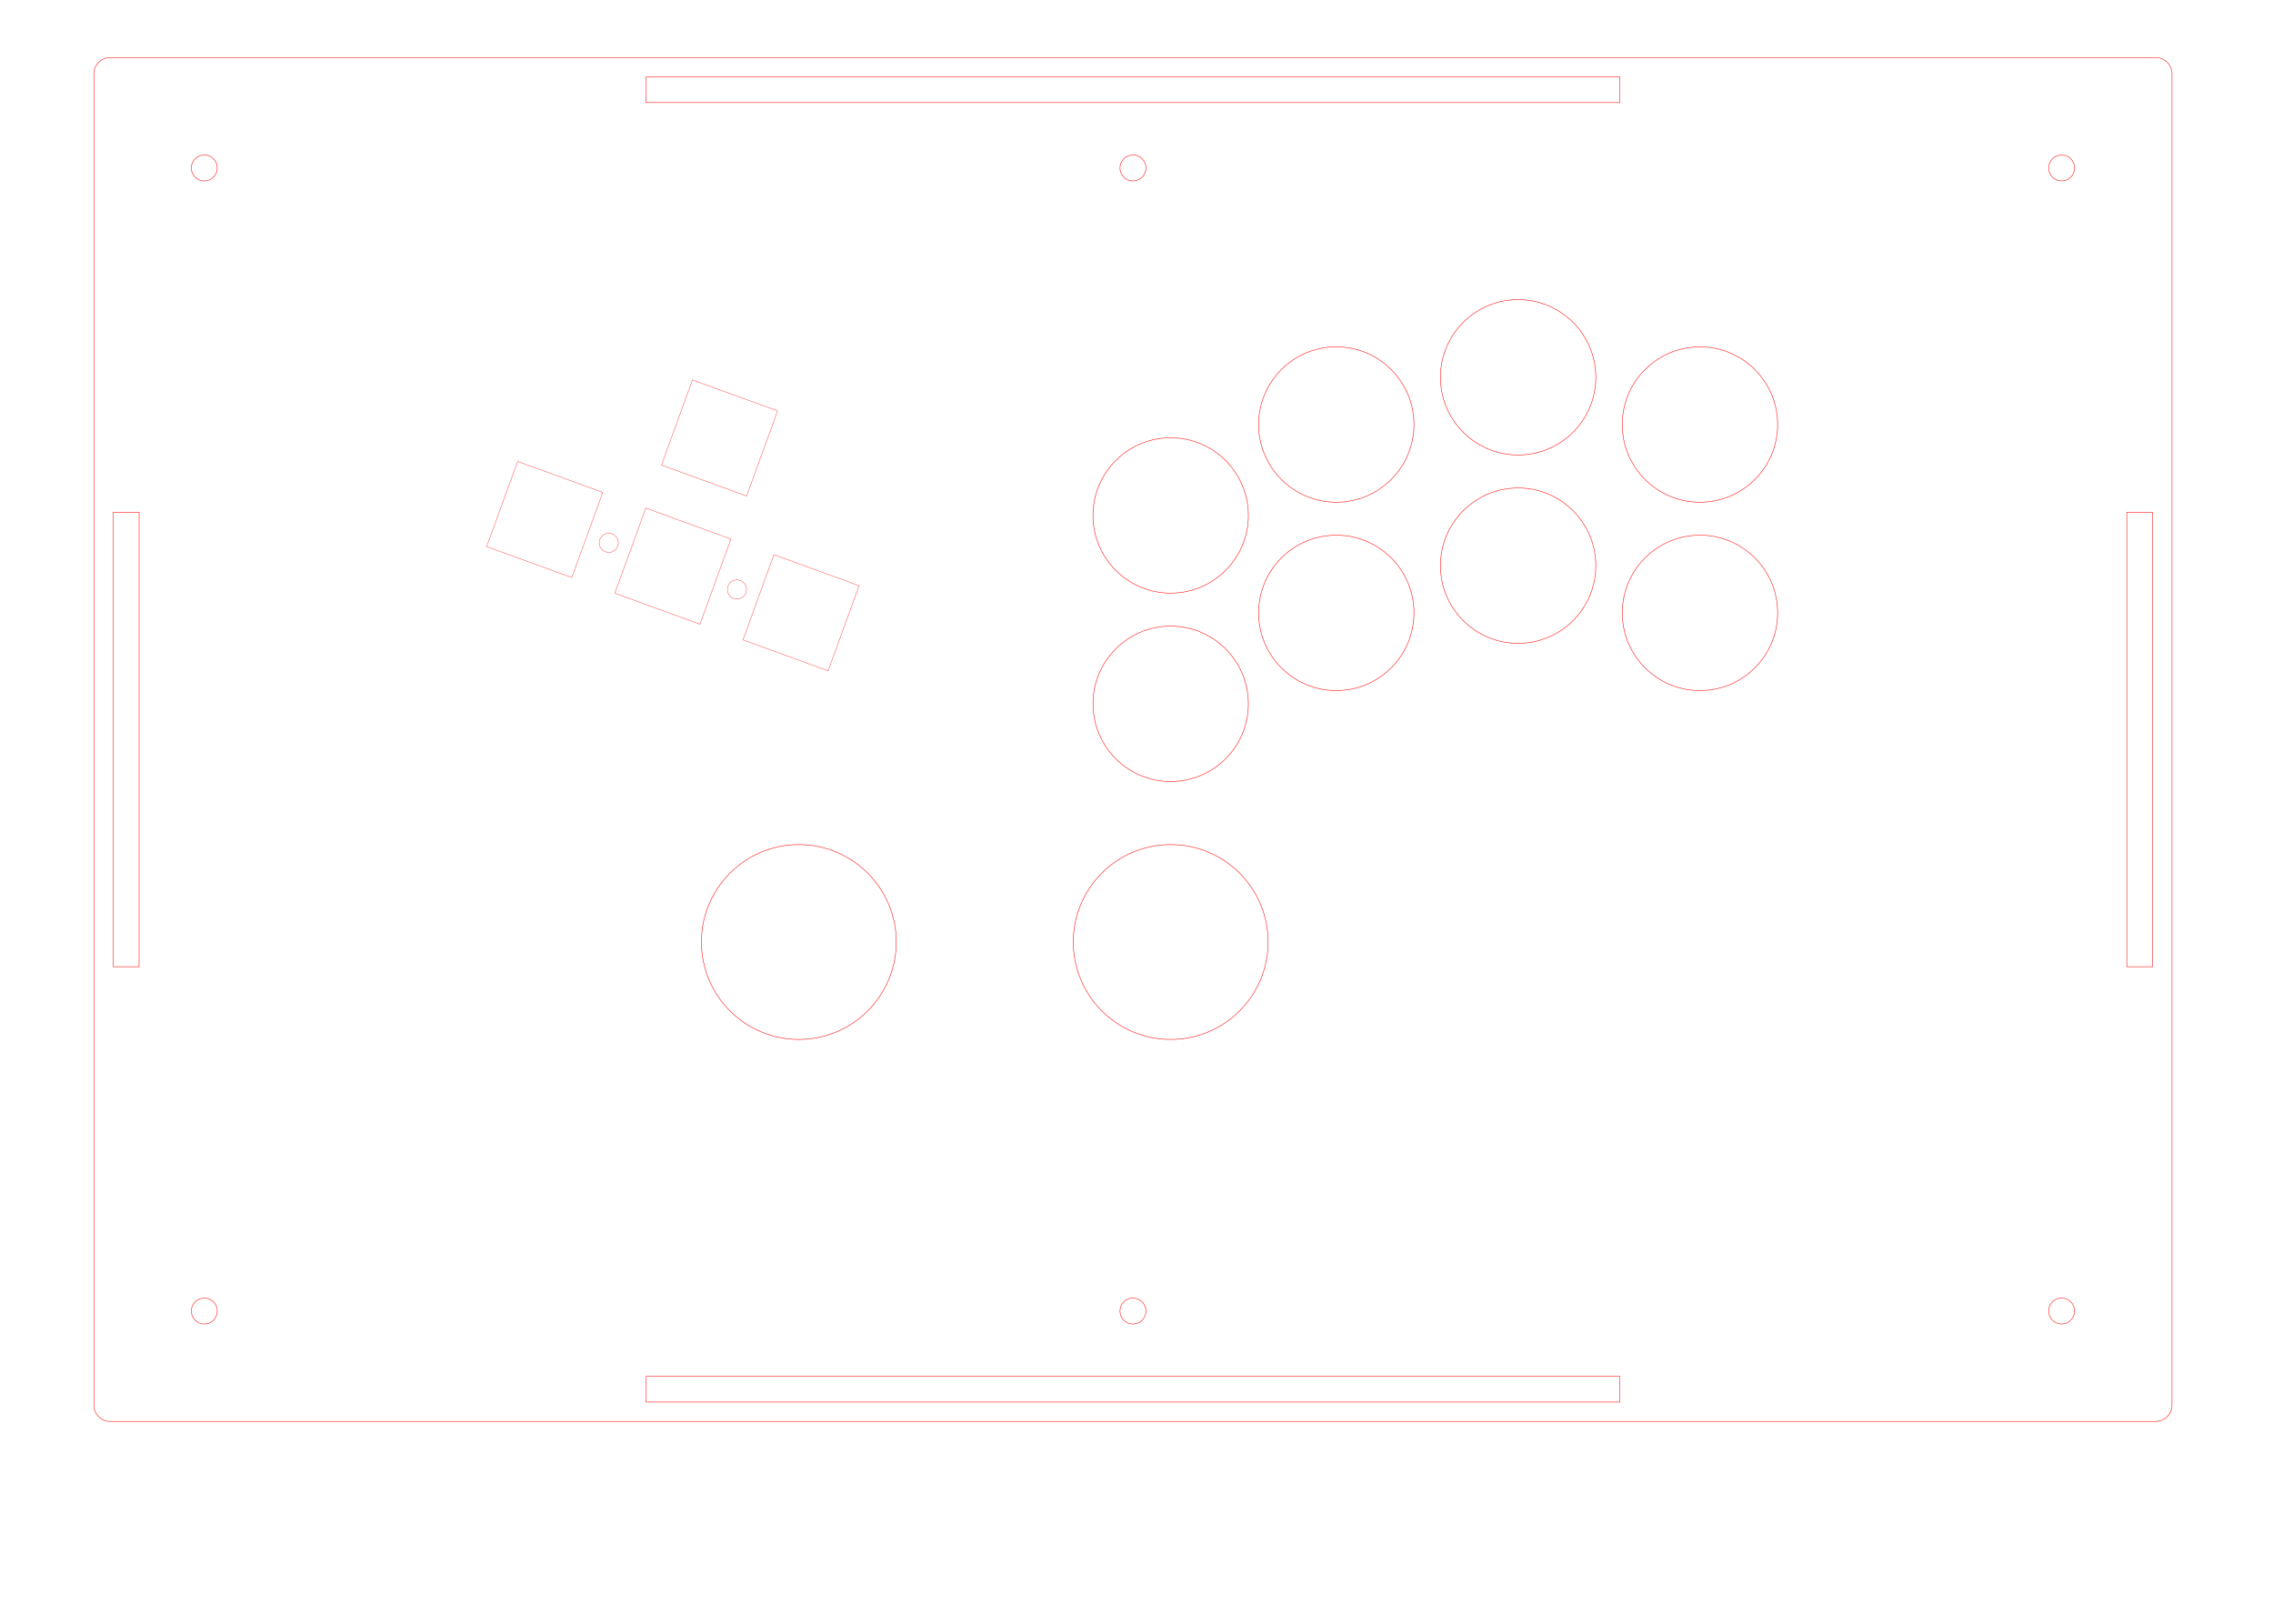
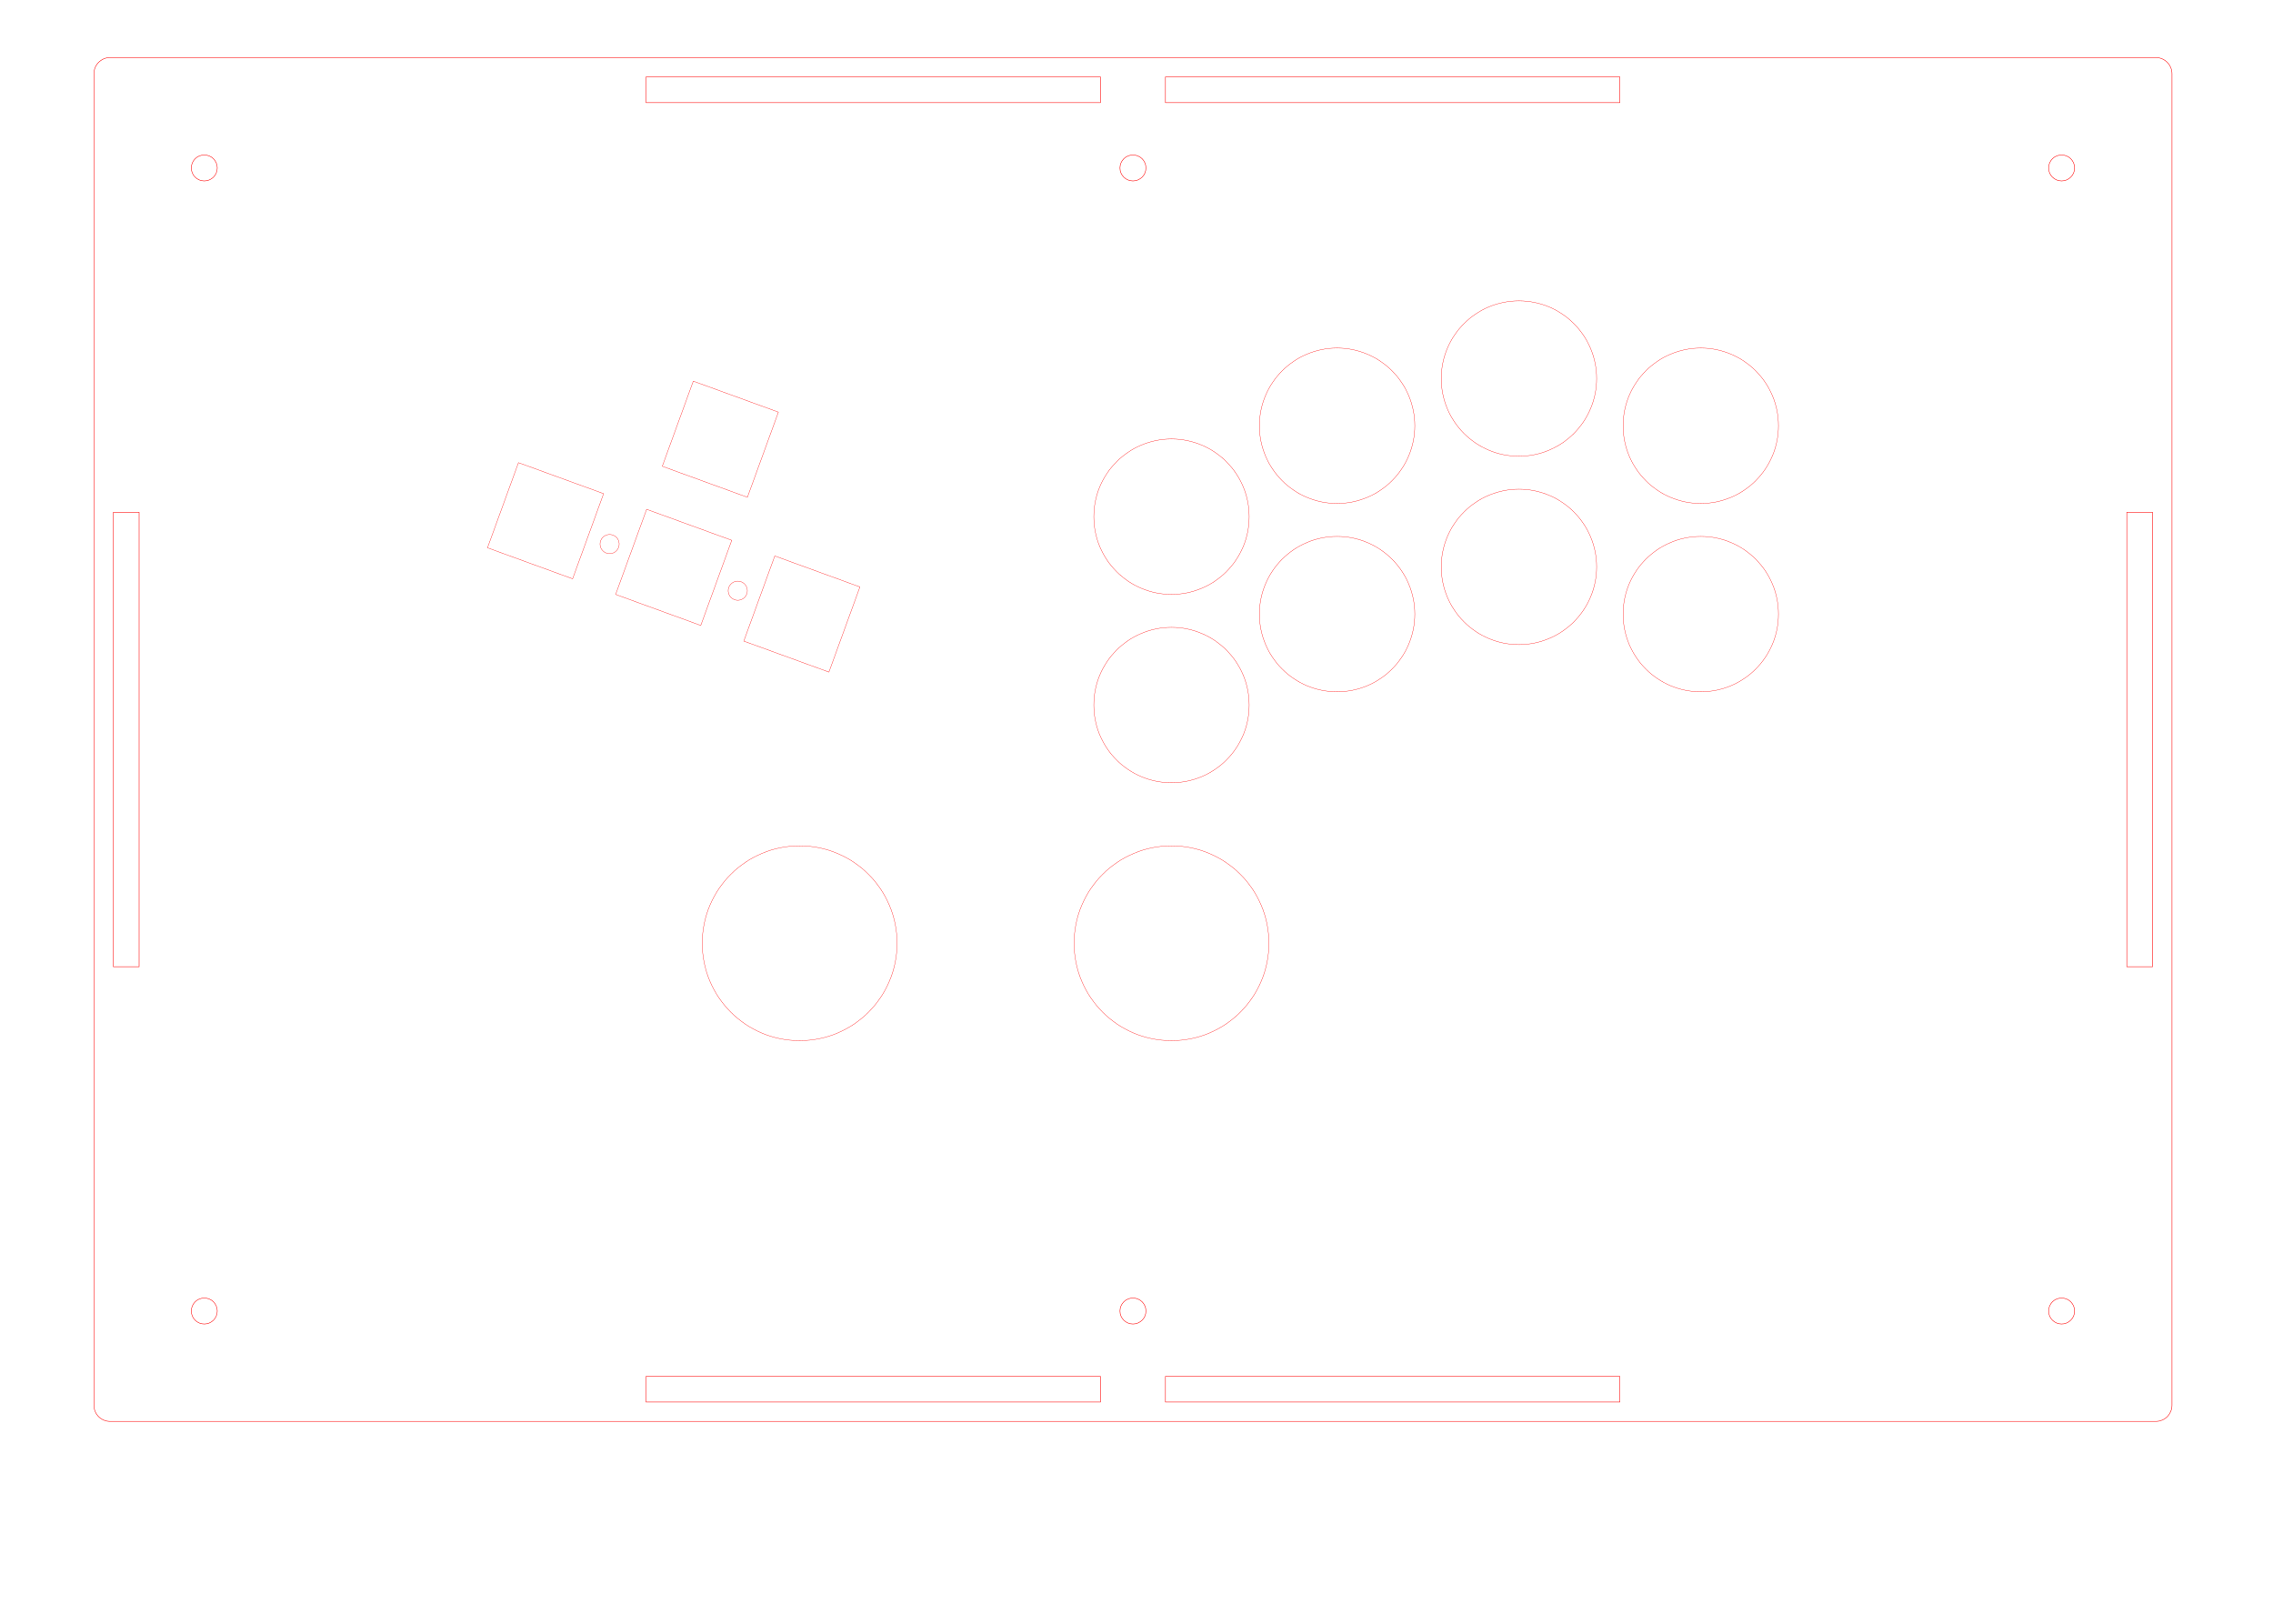
<svg xmlns="http://www.w3.org/2000/svg" xml:space="preserve" width="350mm" height="250mm" version="1.1" style="clip-rule:evenodd;fill-rule:evenodd;image-rendering:optimizeQuality;shape-rendering:geometricPrecision;text-rendering:geometricPrecision" viewBox="0 0 35000 25000" id="svg46">
  <defs id="defs4">
    <style type="text/css" id="style2">
   
    .str0 {stroke:red;stroke-width:7.62;stroke-miterlimit:22.926}
    .fil0 {fill:none}
   
  </style>
  </defs>
  <g id="Layer_x0020_1">
-     <circle class="fil0 str0" cx="18026.381" cy="10836.326" id="circle17" r="1196.19" />
-     <circle class="fil0 str0" cx="18026.381" cy="7936.326" id="circle17-7" r="1196.19" style="clip-rule:evenodd;fill:none;fill-rule:evenodd;stroke:#ff0000;stroke-width:7.62;stroke-miterlimit:22.926;image-rendering:optimizeQuality;shape-rendering:geometricPrecision;text-rendering:geometricPrecision" />
-     <circle class="fil0 str0" cx="20576.301" cy="9436.325" id="circle17-8" r="1196.19" style="clip-rule:evenodd;fill:none;fill-rule:evenodd;stroke:#ff0000;stroke-width:7.62;stroke-miterlimit:22.926;image-rendering:optimizeQuality;shape-rendering:geometricPrecision;text-rendering:geometricPrecision" />
-     <circle class="fil0 str0" cx="20576.301" cy="6536.326" id="circle17-7-0" r="1196.19" style="clip-rule:evenodd;fill:none;fill-rule:evenodd;stroke:#ff0000;stroke-width:7.62;stroke-miterlimit:22.926;image-rendering:optimizeQuality;shape-rendering:geometricPrecision;text-rendering:geometricPrecision" />
-     <circle class="fil0 str0" cx="26176.264" cy="6536.326" id="circle17-8-4" r="1196.19" style="clip-rule:evenodd;fill:none;fill-rule:evenodd;stroke:#ff0000;stroke-width:7.62;stroke-miterlimit:22.926;image-rendering:optimizeQuality;shape-rendering:geometricPrecision;text-rendering:geometricPrecision" />
-     <circle class="fil0 str0" cx="26176.264" cy="9436.325" id="circle17-7-0-3" r="1196.19" style="clip-rule:evenodd;fill:none;fill-rule:evenodd;stroke:#ff0000;stroke-width:7.62;stroke-miterlimit:22.926;image-rendering:optimizeQuality;shape-rendering:geometricPrecision;text-rendering:geometricPrecision" />
-     <circle class="fil0 str0" cx="23376.264" cy="8709.299" id="circle17-8-6" r="1196.19" style="clip-rule:evenodd;fill:none;fill-rule:evenodd;stroke:#ff0000;stroke-width:7.62;stroke-miterlimit:22.926;image-rendering:optimizeQuality;shape-rendering:geometricPrecision;text-rendering:geometricPrecision" />
-     <circle class="fil0 str0" cx="23376.264" cy="5809.3" id="circle17-7-0-6" r="1196.19" style="clip-rule:evenodd;fill:none;fill-rule:evenodd;stroke:#ff0000;stroke-width:7.62;stroke-miterlimit:22.926;image-rendering:optimizeQuality;shape-rendering:geometricPrecision;text-rendering:geometricPrecision" />
-     <circle class="fil0 str0" cx="18026.381" cy="14503.811" r="1500" id="circle37-2" style="clip-rule:evenodd;fill:none;fill-rule:evenodd;stroke:#ff0000;stroke-width:7.62;stroke-miterlimit:22.926;image-rendering:optimizeQuality;shape-rendering:geometricPrecision;text-rendering:geometricPrecision" />
-     <circle class="fil0 str0" cx="12300.701" cy="14503.811" r="1500" id="circle37-2-1" style="clip-rule:evenodd;fill:none;fill-rule:evenodd;stroke:#ff0000;stroke-width:7.62;stroke-miterlimit:22.926;image-rendering:optimizeQuality;shape-rendering:geometricPrecision;text-rendering:geometricPrecision" />
-     <rect class="fil0 str0" x="1446.01" y="886.31" width="31998.754" height="20998.756" id="rect7-4" rx="250" ry="250" style="clip-rule:evenodd;fill:none;fill-rule:evenodd;stroke:#ff0000;stroke-width:7.62;stroke-miterlimit:22.926;image-rendering:optimizeQuality;shape-rendering:geometricPrecision;text-rendering:geometricPrecision" />
-     <rect class="fil0 str0" x="9947.782" y="21191.574" width="14995.21" height="395.22" id="rect7-0-88" style="clip-rule:evenodd;fill:none;fill-rule:evenodd;stroke:#ff0000;stroke-width:7.6;stroke-miterlimit:22.926;stroke-dasharray:none;image-rendering:optimizeQuality;shape-rendering:geometricPrecision;text-rendering:geometricPrecision" />
-     <rect class="fil0 str0" x="1745.337" y="7887.326" width="396.732" height="6996.724" id="rect7-0-8-2" style="clip-rule:evenodd;fill:none;fill-rule:evenodd;stroke:#ff0000;stroke-width:7.6;stroke-miterlimit:22.926;stroke-dasharray:none;image-rendering:optimizeQuality;shape-rendering:geometricPrecision;text-rendering:geometricPrecision" />
-     <rect class="fil0 str0" x="32748.738" y="7887.326" width="396.732" height="6996.724" id="rect7-0-8-9-6" style="clip-rule:evenodd;fill:none;fill-rule:evenodd;stroke:#ff0000;stroke-width:7.6;stroke-miterlimit:22.926;stroke-dasharray:none;image-rendering:optimizeQuality;shape-rendering:geometricPrecision;text-rendering:geometricPrecision" />
-     <rect class="fil0 str0" x="9947.782" y="1184.674" width="14995.21" height="395.22" id="rect7-0-0-7" style="clip-rule:evenodd;fill:none;fill-rule:evenodd;stroke:#ff0000;stroke-width:7.6;stroke-miterlimit:22.926;stroke-dasharray:none;image-rendering:optimizeQuality;shape-rendering:geometricPrecision;text-rendering:geometricPrecision" />
-     <circle class="fil0 str0" cx="3145.747" cy="2586.084" r="200" id="circle9-9" style="clip-rule:evenodd;fill:none;fill-rule:evenodd;stroke:#ff0000;stroke-width:7.62;stroke-miterlimit:22.926;image-rendering:optimizeQuality;shape-rendering:geometricPrecision;text-rendering:geometricPrecision" />
-     <circle class="fil0 str0" cx="31745.047" cy="2586.084" r="200" id="circle11-9" style="clip-rule:evenodd;fill:none;fill-rule:evenodd;stroke:#ff0000;stroke-width:7.62;stroke-miterlimit:22.926;image-rendering:optimizeQuality;shape-rendering:geometricPrecision;text-rendering:geometricPrecision" />
-     <circle class="fil0 str0" cx="3145.747" cy="20185.285" r="200" id="circle13-5" style="clip-rule:evenodd;fill:none;fill-rule:evenodd;stroke:#ff0000;stroke-width:7.62;stroke-miterlimit:22.926;image-rendering:optimizeQuality;shape-rendering:geometricPrecision;text-rendering:geometricPrecision" />
-     <circle class="fil0 str0" cx="31745.047" cy="20185.285" r="200" id="circle15-8" style="clip-rule:evenodd;fill:none;fill-rule:evenodd;stroke:#ff0000;stroke-width:7.62;stroke-miterlimit:22.926;image-rendering:optimizeQuality;shape-rendering:geometricPrecision;text-rendering:geometricPrecision" />
-     <circle class="fil0 str0" cx="17445.387" cy="2586.084" r="200" id="circle9-7" style="clip-rule:evenodd;fill:none;fill-rule:evenodd;stroke:#ff0000;stroke-width:7.62;stroke-miterlimit:22.926;image-rendering:optimizeQuality;shape-rendering:geometricPrecision;text-rendering:geometricPrecision" />
-     <circle class="fil0 str0" cx="17445.387" cy="20185.285" r="200" id="circle9-7-9" style="clip-rule:evenodd;fill:none;fill-rule:evenodd;stroke:#ff0000;stroke-width:7.62;stroke-miterlimit:22.926;image-rendering:optimizeQuality;shape-rendering:geometricPrecision;text-rendering:geometricPrecision" />
-     <rect style="clip-rule:evenodd;fill:none;fill-rule:evenodd;stroke:#ff0303;stroke-width:5;stroke-dasharray:none;image-rendering:optimizeQuality;shape-rendering:geometricPrecision;text-rendering:geometricPrecision" id="rect111-6" width="1395" height="1395" x="9920.116" y="3949.858" transform="rotate(20)" />
-     <rect style="clip-rule:evenodd;fill:none;fill-rule:evenodd;stroke:#ff0303;stroke-width:5;stroke-dasharray:none;image-rendering:optimizeQuality;shape-rendering:geometricPrecision;text-rendering:geometricPrecision" id="rect111-1-1" width="1395" height="1395" x="12020.117" y="3949.858" transform="rotate(20)" />
-     <rect style="clip-rule:evenodd;fill:none;fill-rule:evenodd;stroke:#ff0303;stroke-width:5;stroke-dasharray:none;image-rendering:optimizeQuality;shape-rendering:geometricPrecision;text-rendering:geometricPrecision" id="rect111-1-7-1" width="1395" height="1395" x="12020.117" y="1849.858" transform="rotate(20)" />
-     <rect style="clip-rule:evenodd;fill:none;fill-rule:evenodd;stroke:#ff0303;stroke-width:5;stroke-dasharray:none;image-rendering:optimizeQuality;shape-rendering:geometricPrecision;text-rendering:geometricPrecision" id="rect111-1-4-1" width="1395" height="1395" x="14120.117" y="3949.858" transform="rotate(20)" />
-     <ellipse style="clip-rule:evenodd;fill:none;fill-rule:evenodd;stroke:#ff0303;stroke-width:5;stroke-dasharray:none;image-rendering:optimizeQuality;shape-rendering:geometricPrecision;text-rendering:geometricPrecision" id="path1085-3" cx="11667.617" cy="4647.357" rx="147.5" ry="147.5" transform="rotate(20)" />
-     <ellipse style="clip-rule:evenodd;fill:none;fill-rule:evenodd;stroke:#ff0303;stroke-width:5;stroke-dasharray:none;image-rendering:optimizeQuality;shape-rendering:geometricPrecision;text-rendering:geometricPrecision" id="path1085-4-0" cx="13767.617" cy="4647.357" rx="147.5" ry="147.5" transform="rotate(20)" />
+     <rect class="fil0 str0" x="1445.973" y="886.336" width="31998.754" height="20998.756" id="rect7" rx="250" ry="250" />
+     <path id="rect7-0" style="clip-rule:evenodd;fill:none;fill-rule:evenodd;stroke:#ff0000;stroke-width:7.6;stroke-miterlimit:22.926;stroke-dasharray:none;image-rendering:optimizeQuality;shape-rendering:geometricPrecision;text-rendering:geometricPrecision" class="fil0 str0" d="M 9947.765 21191.575 L 9947.765 21586.796 L 16945.374 21586.796 L 16945.374 21191.575 L 9947.765 21191.575 z M 17945.365 21191.575 L 17945.365 21586.796 L 24942.974 21586.796 L 24942.974 21191.575 L 17945.365 21191.575 z " />
+     <rect class="fil0 str0" x="1745.3" y="7887.352" width="396.732" height="6996.724" id="rect7-0-8" style="clip-rule:evenodd;fill:none;fill-rule:evenodd;stroke:#ff0000;stroke-width:7.6;stroke-miterlimit:22.926;stroke-dasharray:none;image-rendering:optimizeQuality;shape-rendering:geometricPrecision;text-rendering:geometricPrecision" />
+     <rect class="fil0 str0" x="32748.701" y="7887.352" width="396.732" height="6996.724" id="rect7-0-8-9" style="clip-rule:evenodd;fill:none;fill-rule:evenodd;stroke:#ff0000;stroke-width:7.6;stroke-miterlimit:22.926;stroke-dasharray:none;image-rendering:optimizeQuality;shape-rendering:geometricPrecision;text-rendering:geometricPrecision" />
+     <path id="rect7-0-0" style="clip-rule:evenodd;fill:none;fill-rule:evenodd;stroke:#ff0000;stroke-width:7.6;stroke-miterlimit:22.926;stroke-dasharray:none;image-rendering:optimizeQuality;shape-rendering:geometricPrecision;text-rendering:geometricPrecision" class="fil0 str0" d="M 9947.765 1184.682 L 9947.765 1579.904 L 16945.374 1579.904 L 16945.374 1184.682 L 9947.765 1184.682 z M 17945.365 1184.682 L 17945.365 1579.904 L 24942.974 1579.904 L 24942.974 1184.682 L 17945.365 1184.682 z " />
+     <circle class="fil0 str0" cx="3145.71" cy="2586.11" r="200" id="circle9" />
+     <circle class="fil0 str0" cx="31745.01" cy="2586.11" r="200" id="circle11" />
+     <circle class="fil0 str0" cx="3145.71" cy="20185.311" r="200" id="circle13" />
+     <circle class="fil0 str0" cx="31745.01" cy="20185.311" r="200" id="circle15" />
+     <circle class="fil0 str0" cx="17445.35" cy="2586.11" r="200" id="circle9-7" style="clip-rule:evenodd;fill:none;fill-rule:evenodd;stroke:#ff0000;stroke-width:7.62;stroke-miterlimit:22.926;image-rendering:optimizeQuality;shape-rendering:geometricPrecision;text-rendering:geometricPrecision" />
+     <circle class="fil0 str0" cx="17445.35" cy="20185.311" r="200" id="circle9-7-9" style="clip-rule:evenodd;fill:none;fill-rule:evenodd;stroke:#ff0000;stroke-width:7.62;stroke-miterlimit:22.926;image-rendering:optimizeQuality;shape-rendering:geometricPrecision;text-rendering:geometricPrecision" />
+     <path style="fill:none;stroke:#ff0303;stroke-width:5" d="m 19235.14,10855.239 a 1196.19,1196.19 0 0 1 -1196.19,1196.19 1196.19,1196.19 0 0 1 -1196.191,-1196.19 1196.19,1196.19 0 0 1 1196.191,-1196.188 1196.19,1196.19 0 0 1 1196.19,1196.188 z" id="path1045" />
+     <path style="fill:none;stroke:#ff0303;stroke-width:5" d="m 19235.14,7955.245 a 1196.19,1196.19 0 0 1 -1196.19,1196.189 1196.19,1196.19 0 0 1 -1196.191,-1196.189 1196.19,1196.19 0 0 1 1196.191,-1196.19 1196.19,1196.19 0 0 1 1196.19,1196.19 z" id="path1043" />
+     <path style="fill:none;stroke:#ff0303;stroke-width:5" d="m 21785.057,9455.241 a 1196.19,1196.19 0 0 1 -1196.192,1196.187 1196.19,1196.19 0 0 1 -1196.19,-1196.187 1196.19,1196.19 0 0 1 1196.19,-1196.187 1196.19,1196.19 0 0 1 1196.192,1196.187 z" id="path1041" />
+     <path style="fill:none;stroke:#ff0303;stroke-width:5" d="m 21785.057,6555.246 a 1196.19,1196.19 0 0 1 -1196.191,1196.19 1196.19,1196.19 0 0 1 -1196.19,-1196.19 1196.19,1196.19 0 0 1 1196.19,-1196.19 1196.19,1196.19 0 0 1 1196.191,1196.19 z" id="path1039" />
+     <path style="fill:none;stroke:#ff0303;stroke-width:5" d="m 27385.022,6555.246 a 1196.19,1196.19 0 0 1 -1196.19,1196.19 1196.19,1196.19 0 0 1 -1196.191,-1196.19 1196.19,1196.19 0 0 1 1196.191,-1196.19 1196.19,1196.19 0 0 1 1196.19,1196.19 z" id="path1037" />
+     <path style="fill:none;stroke:#ff0303;stroke-width:5" d="m 27385.022,9455.241 a 1196.19,1196.19 0 0 1 -1196.19,1196.187 1196.19,1196.19 0 0 1 -1196.191,-1196.187 1196.19,1196.19 0 0 1 1196.191,-1196.187 1196.19,1196.19 0 0 1 1196.19,1196.187 z" id="path1035" />
+     <path style="fill:none;stroke:#ff0303;stroke-width:5" d="m 24585.022,8728.218 a 1196.19,1196.19 0 0 1 -1196.191,1196.184 1196.19,1196.19 0 0 1 -1196.19,-1196.184 1196.19,1196.19 0 0 1 1196.191,-1196.19 1196.19,1196.19 0 0 1 1196.19,1196.19 z" id="path1033" />
+     <path style="fill:none;stroke:#ff0303;stroke-width:5" d="M 24585.022,5828.22 A 1196.19,1196.19 0 0 1 23388.833,7024.41 1196.19,1196.19 0 0 1 22192.642,5828.22 a 1196.19,1196.19 0 0 1 1196.19,-1196.19 1196.19,1196.19 0 0 1 1196.19,1196.19 z" id="path1031" />
+     <path style="fill:none;stroke:#ff0303;stroke-width:5" d="m 19538.951,14522.723 a 1500,1500 0 0 1 -1500.001,1500 1500,1500 0 0 1 -1500,-1500 1500,1500 0 0 1 1500.001,-1500 1500,1500 0 0 1 1500,1500 z" id="path1029" />
+     <path style="fill:none;stroke:#ff0303;stroke-width:5" d="m 13813.271,14522.723 a 1500,1500 0 0 1 -1500,1500 1500,1500 0 0 1 -1500,-1499.999 1500,1500 0 0 1 1500,-1500.001 1500,1500 0 0 1 1500,1500 z" id="path1027" />
+     <path style="fill:none;stroke:#ff0303;stroke-width:5" d="m 7983.5,7123.451 1310.871,477.118 -477.118,1310.872 -1310.871,-477.118 z" id="path1025" />
+     <path style="fill:none;stroke:#ff0303;stroke-width:5" d="m 9956.854,7841.694 1310.871,477.118 -477.118,1310.867 -1310.871,-477.115 z" id="path1023" />
+     <path style="fill:none;stroke:#ff0303;stroke-width:5" d="m 10675.097,5868.339 1310.871,477.118 -477.118,1310.871 -1310.871,-477.118 z" id="path1021" />
+     <path style="fill:none;stroke:#ff0303;stroke-width:5" d="m 11930.209,8559.936 1310.871,477.117 -477.118,1310.865 -1310.871,-477.117 z" id="path1019" />
+     <path style="fill:none;stroke:#ff0303;stroke-width:5" d="m 9525.658,8427.014 a 147.5,147.5 20 0 1 -189.053,88.157 147.5,147.5 20 0 1 -88.157,-189.053 147.5,147.5 20 0 1 189.053,-88.156 147.5,147.5 20 0 1 88.157,189.052 z" id="path1017" />
+     <path style="fill:none;stroke:#ff0303;stroke-width:5" d="m 11499.013,9145.256 a 147.5,147.5 20 0 1 -189.053,88.155 147.5,147.5 20 0 1 -88.156,-189.051 147.5,147.5 20 0 1 189.052,-88.157 147.5,147.5 20 0 1 88.157,189.052 z" id="path1085-4-0" />
  </g>
</svg>
